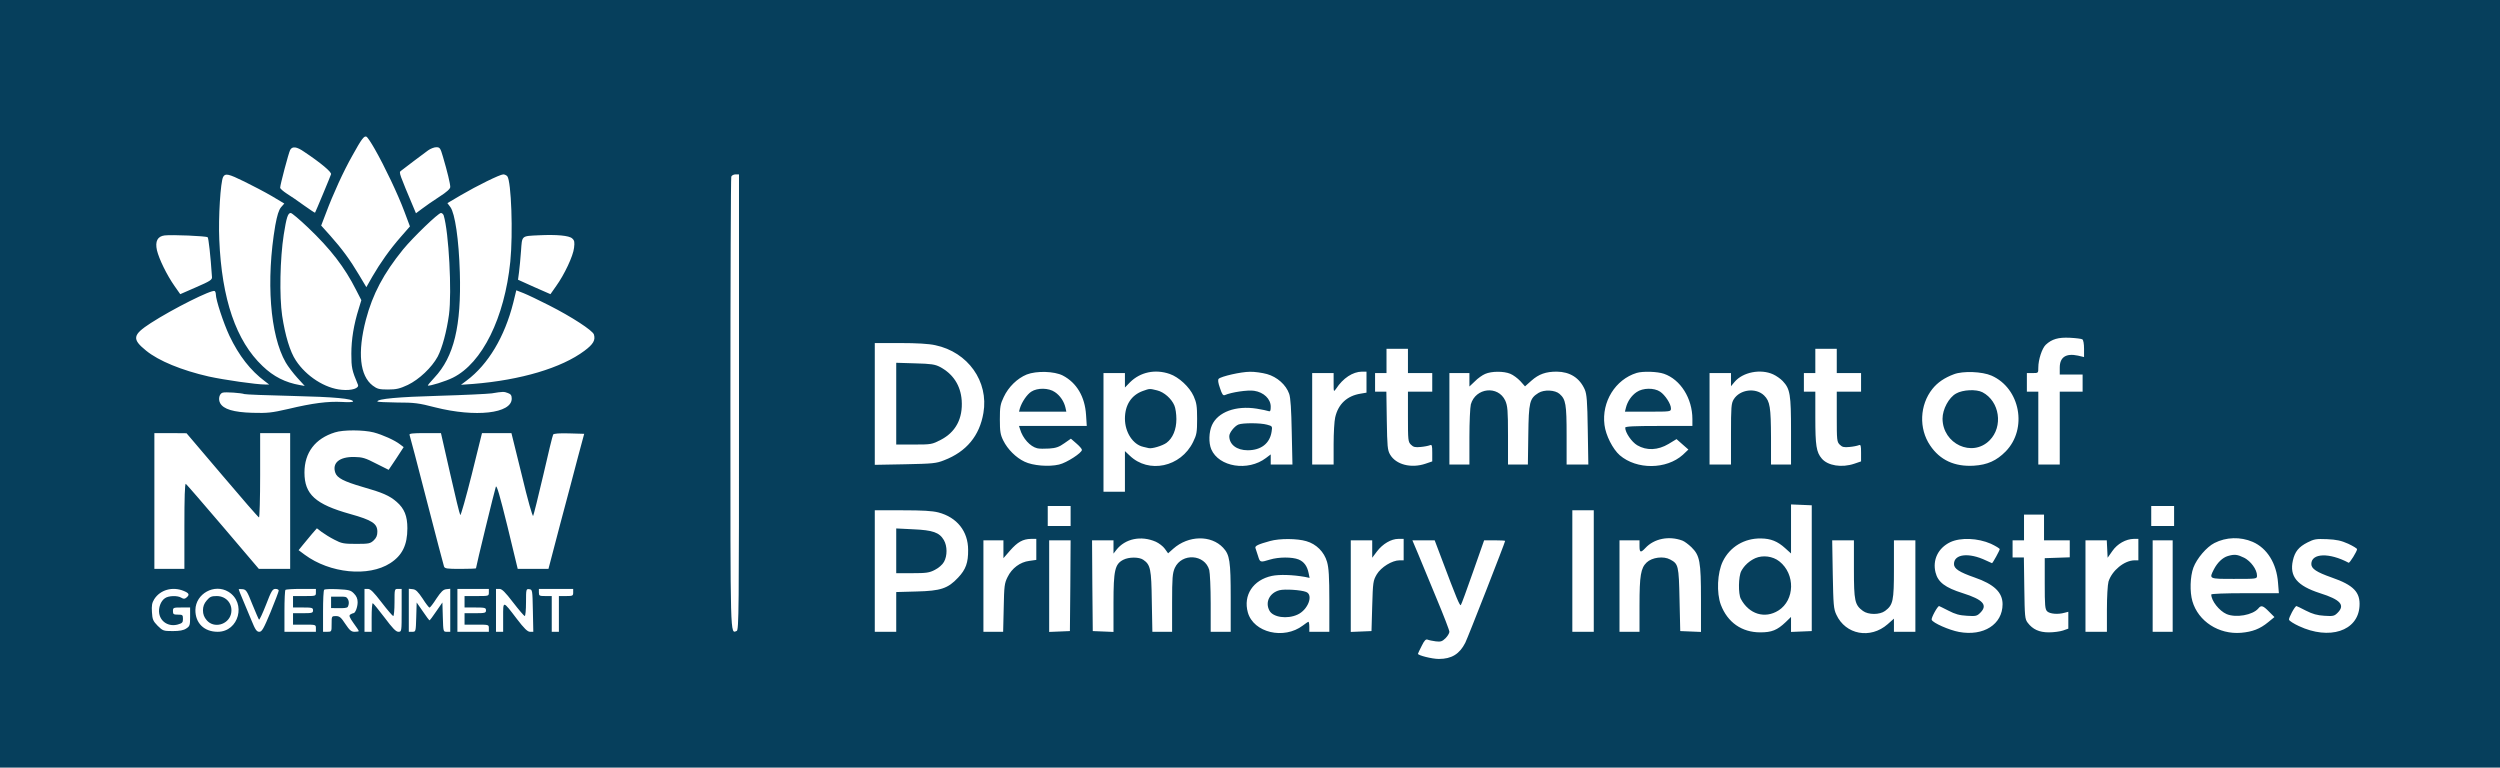
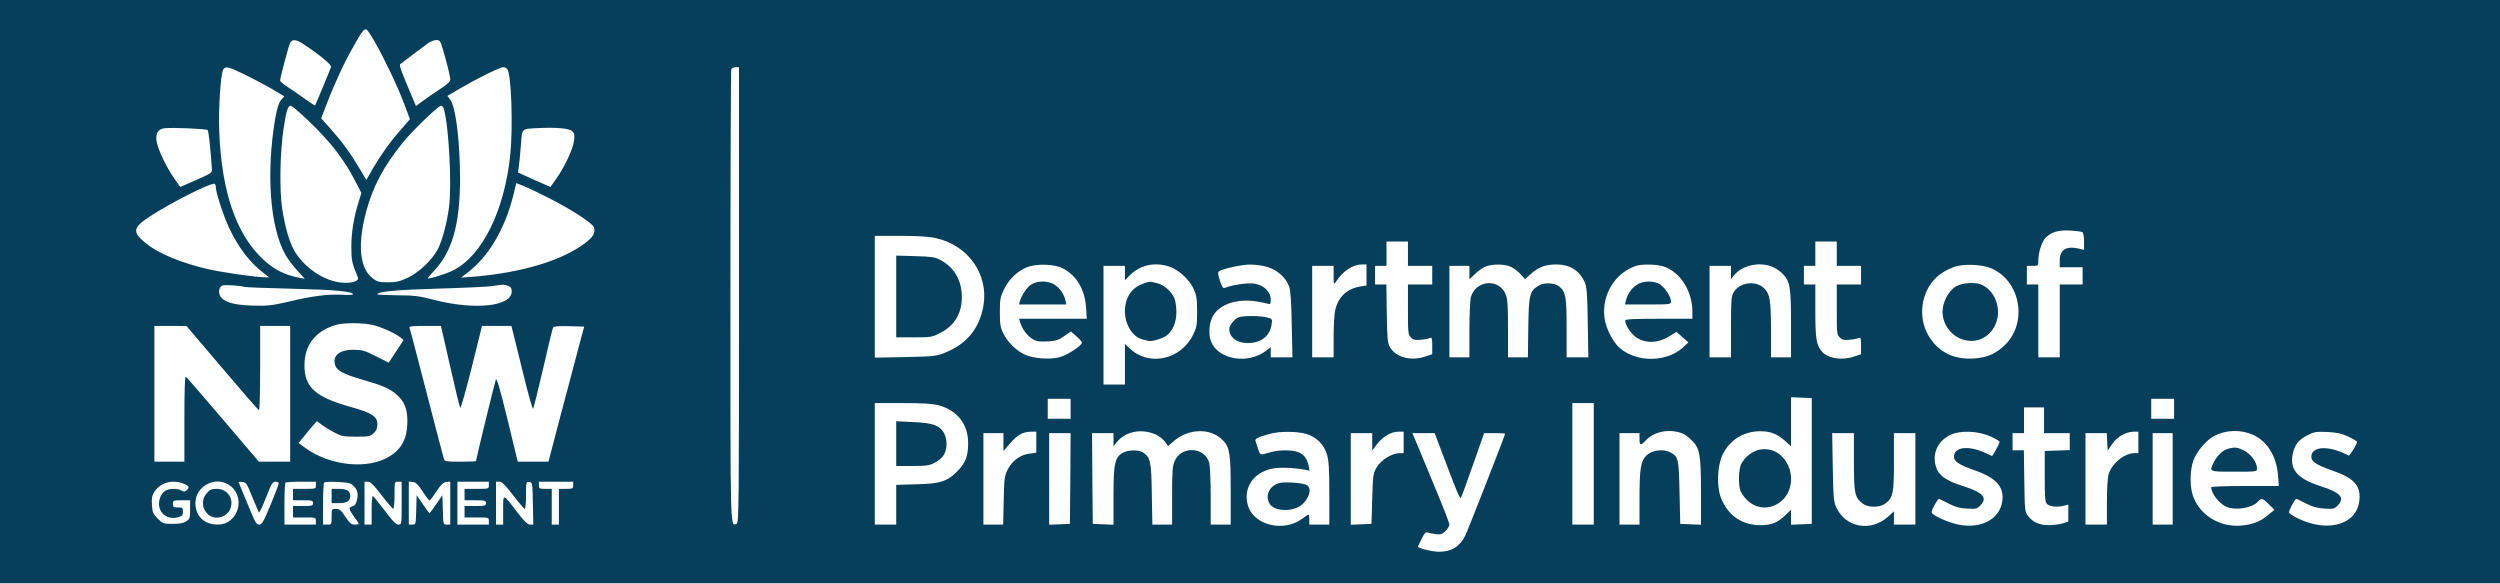
- <svg xmlns="http://www.w3.org/2000/svg" width="100%" height="100%" viewBox="0 0 1749 537" version="1.1" xml:space="preserve" style="fill-rule:evenodd;clip-rule:evenodd;stroke-linejoin:round;stroke-miterlimit:2;">
-   <g transform="matrix(0.1,0,0,-0.1,0,537)">
-     <g transform="matrix(10,0,0,-10,0,5370)">
-       <rect x="0" y="0" width="1749" height="537" style="fill:white;" />
-     </g>
-     <path d="M0,5370L0,0L17490,0L17490,5370L0,5370ZM2622,4327C2690,4208 2784,4011 2829,3890L2868,3786L2805,3714C2727,3625 2660,3530 2605,3435L2563,3361L2511,3448C2450,3551 2392,3630 2309,3723L2247,3792L2280,3878C2330,4012 2403,4172 2466,4283C2529,4397 2547,4421 2563,4414C2570,4412 2596,4373 2622,4327ZM2128,4308C2245,4230 2321,4166 2316,4151C2312,4137 2209,3890 2204,3882C2203,3880 2169,3903 2128,3932C2087,3962 2033,3999 2007,4015C1981,4032 1960,4050 1960,4057C1960,4077 2019,4300 2030,4321C2045,4348 2075,4345 2128,4308ZM3099,4273C3130,4168 3150,4084 3150,4062C3150,4049 3126,4027 3073,3993C3030,3965 2976,3928 2953,3910L2910,3878L2900,3902C2792,4158 2790,4163 2804,4174C2828,4193 2963,4295 2995,4318C3012,4330 3037,4340 3052,4340C3077,4340 3081,4335 3099,4273ZM1711,4099C1768,4071 1854,4026 1902,3998L1989,3946L1966,3920C1950,3900 1939,3864 1926,3794C1860,3408 1889,3025 1999,2834C2015,2806 2052,2758 2080,2727L2132,2670L2098,2676C1996,2694 1914,2735 1837,2809C1652,2984 1551,3277 1534,3695C1527,3850 1543,4098 1561,4132C1576,4159 1597,4155 1711,4099ZM3549,4137C3577,4102 3590,3738 3570,3539C3530,3147 3374,2830 3169,2728C3120,2703 3001,2666 2993,2673C2992,2675 3012,2699 3039,2728C3176,2874 3228,3089 3217,3464C3210,3696 3183,3877 3151,3921L3130,3949L3225,4005C3336,4070 3498,4150 3521,4150C3530,4150 3543,4144 3549,4137ZM5170,2556C5170,1093 5169,962 5154,956C5108,938 5110,877 5110,2545C5110,3411 5113,4125 5116,4134C5119,4143 5133,4150 5146,4150L5170,4150L5170,2556ZM2154,3779C2313,3628 2412,3499 2491,3342L2528,3270L2510,3211C2475,3100 2458,2995 2458,2895C2458,2798 2462,2779 2504,2679C2515,2654 2461,2636 2390,2643C2274,2653 2143,2737 2070,2848C2029,2909 1995,3023 1974,3161C1954,3296 1959,3562 1985,3728C2004,3848 2014,3880 2034,3880C2042,3880 2096,3834 2154,3779ZM3104,3863C3140,3745 3162,3328 3141,3168C3125,3052 3094,2936 3062,2875C3021,2799 2932,2715 2853,2677C2797,2651 2773,2645 2714,2645C2653,2645 2639,2649 2608,2672C2517,2741 2500,2904 2560,3134C2607,3312 2683,3456 2820,3625C2890,3710 3066,3880 3085,3880C3092,3880 3101,3872 3104,3863ZM1453,3710C1459,3704 1473,3582 1483,3432C1485,3413 1470,3403 1373,3361L1261,3312L1221,3369C1167,3446 1113,3557 1098,3619C1084,3682 1102,3717 1152,3723C1201,3729 1444,3719 1453,3710ZM4003,3702C4019,3688 4021,3676 4016,3636C4010,3579 3948,3448 3891,3369L3851,3312L3737,3362L3624,3413L3631,3465C3635,3494 3641,3561 3645,3614C3653,3724 3646,3718 3770,3724C3894,3730 3982,3722 4003,3702ZM1510,3311C1510,3272 1563,3111 1605,3021C1672,2881 1752,2778 1854,2702L1883,2680L1854,2680C1792,2680 1570,2712 1460,2736C1272,2779 1110,2845 1022,2917C922,2998 927,3027 1055,3110C1210,3210 1482,3346 1502,3334C1506,3331 1510,3321 1510,3311ZM3839,3235C4001,3153 4146,3058 4155,3030C4167,2991 4151,2962 4089,2916C3929,2796 3644,2711 3310,2684L3225,2678L3265,2708C3415,2820 3531,3014 3591,3253L3612,3339L3663,3319C3691,3308 3770,3270 3839,3235ZM14568,2996C14575,2992 14580,2965 14580,2930L14580,2872L14538,2882C14454,2900 14410,2872 14410,2798L14410,2750L14570,2750L14570,2630L14410,2630L14410,2120L14260,2120L14260,2630L14180,2630L14180,2760L14220,2760C14260,2760 14260,2760 14260,2798C14260,2854 14286,2933 14312,2958C14355,2998 14400,3011 14481,3007C14522,3005 14562,3000 14568,2996ZM6543,2955C6772,2907 6918,2701 6880,2481C6853,2321 6761,2210 6605,2150C6550,2128 6526,2126 6333,2122L6120,2118L6120,2970L6298,2970C6413,2970 6499,2965 6543,2955ZM9850,2930L9850,2760L10020,2760L10020,2630L9850,2630L9850,2455C9850,2290 9851,2279 9871,2259C9888,2242 9901,2239 9939,2243C9964,2245 9993,2251 10003,2255C10018,2261 10020,2255 10020,2202L10020,2142L9973,2126C9873,2092 9766,2119 9725,2190C9707,2221 9705,2246 9702,2428L9699,2630L9620,2630L9620,2760L9700,2760L9700,2930L9850,2930ZM12850,2930L12850,2760L13020,2760L13020,2630L12850,2630L12850,2455C12850,2290 12851,2279 12871,2259C12888,2242 12901,2239 12939,2243C12964,2245 12993,2251 13003,2255C13018,2261 13020,2255 13020,2202L13020,2142L12973,2126C12885,2096 12787,2112 12745,2162C12707,2207 12700,2252 12700,2448L12700,2630L12620,2630L12620,2760L12700,2760L12700,2930L12850,2930ZM7435,2743C7533,2692 7590,2594 7598,2468L7603,2390L7129,2390L7136,2368C7155,2303 7207,2246 7256,2234C7270,2230 7308,2230 7340,2232C7387,2235 7410,2243 7446,2269L7492,2301L7530,2268C7551,2250 7569,2230 7569,2223C7571,2203 7462,2132 7409,2120C7338,2103 7226,2112 7168,2140C7108,2168 7049,2227 7019,2288C6999,2328 6995,2351 6995,2435C6995,2523 6998,2542 7022,2592C7055,2663 7117,2723 7183,2750C7252,2777 7376,2773 7435,2743ZM8183,2754C8247,2732 8322,2663 8351,2598C8371,2553 8375,2529 8375,2440C8375,2345 8372,2329 8347,2278C8261,2102 8036,2054 7903,2183L7870,2214L7870,1930L7720,1930L7720,2760L7870,2760L7870,2659L7906,2696C7978,2767 8081,2789 8183,2754ZM8864,2753C8935,2733 8997,2678 9019,2615C9029,2587 9034,2504 9037,2348L9042,2120L8890,2120L8890,2191L8857,2166C8731,2070 8527,2103 8474,2227C8455,2272 8457,2347 8479,2396C8521,2488 8646,2534 8792,2511C8829,2505 8866,2497 8874,2494C8887,2489 8890,2496 8890,2525C8890,2579 8841,2626 8774,2636C8729,2643 8615,2626 8569,2606C8557,2601 8549,2611 8535,2655C8522,2691 8519,2713 8526,2720C8543,2737 8683,2769 8744,2769C8777,2770 8831,2762 8864,2753ZM9560,2770L9560,2623L9519,2616C9424,2601 9362,2543 9341,2450C9335,2425 9330,2341 9330,2263L9330,2120L9180,2120L9180,2760L9330,2760L9330,2693C9330,2627 9330,2626 9347,2650C9396,2725 9464,2769 9528,2770L9560,2770ZM10566,2755C10586,2747 10617,2724 10636,2704L10669,2667L10714,2707C10766,2753 10815,2770 10891,2770C10984,2769 11051,2726 11087,2645C11101,2612 11105,2565 11108,2363L11112,2120L10960,2120L10960,2325C10960,2543 10954,2576 10911,2614C10880,2642 10803,2646 10763,2621C10701,2582 10695,2558 10692,2328L10689,2120L10550,2120L10550,2323C10550,2500 10547,2530 10531,2567C10481,2675 10323,2658 10290,2541C10285,2521 10280,2418 10280,2313L10280,2120L10140,2120L10140,2760L10280,2760L10280,2666L10318,2702C10338,2723 10371,2746 10390,2754C10435,2774 10521,2774 10566,2755ZM11641,2755C11757,2715 11840,2583 11840,2438L11840,2390L11605,2390C11431,2390 11370,2387 11370,2378C11370,2344 11415,2278 11454,2255C11520,2216 11599,2220 11673,2264L11729,2298L11771,2261L11812,2225L11773,2188C11658,2085 11451,2083 11332,2185C11283,2228 11234,2324 11225,2397C11204,2559 11301,2715 11450,2761C11493,2774 11595,2771 11641,2755ZM12405,2751C12427,2741 12457,2720 12472,2704C12524,2649 12530,2610 12530,2354L12530,2120L12390,2120L12390,2308C12389,2522 12383,2562 12342,2603C12284,2660 12172,2646 12129,2576C12112,2548 12110,2523 12110,2333L12110,2120L11960,2120L11960,2760L12110,2760L12110,2668L12135,2698C12193,2767 12318,2791 12405,2751ZM13933,2742C14134,2653 14186,2370 14032,2212C13968,2147 13904,2118 13809,2112C13674,2104 13572,2151 13503,2254C13423,2372 13430,2537 13519,2649C13555,2694 13603,2727 13670,2752C13733,2776 13867,2771 13933,2742ZM1710,2613C1718,2610 1869,2604 2045,2600C2341,2593 2470,2581 2470,2561C2470,2557 2435,2555 2392,2558C2295,2563 2188,2550 2017,2509C1899,2482 1872,2479 1765,2482C1634,2486 1563,2507 1540,2550C1525,2578 1535,2617 1558,2623C1578,2629 1688,2621 1710,2613ZM3554,2620C3574,2613 3580,2603 3580,2581C3580,2477 3327,2449 3045,2520C2930,2550 2899,2554 2778,2554C2702,2555 2640,2558 2640,2561C2640,2580 2787,2593 3070,2601C3243,2606 3410,2614 3440,2618C3519,2631 3526,2631 3554,2620ZM2614,2345C2678,2328 2762,2290 2799,2261L2824,2242L2772,2162L2719,2083L2631,2127C2556,2166 2535,2172 2479,2173C2374,2175 2322,2131 2346,2062C2359,2026 2405,2002 2535,1964C2676,1924 2726,1902 2775,1859C2829,1812 2850,1760 2850,1674C2850,1557 2814,1484 2730,1430C2578,1332 2308,1359 2132,1489L2089,1521L2119,1558C2135,1578 2164,1613 2182,1634L2217,1674L2251,1648C2270,1634 2310,1609 2340,1594C2389,1568 2405,1565 2492,1565C2580,1565 2590,1567 2614,1589C2633,1607 2640,1624 2640,1650C2640,1707 2604,1731 2450,1774C2207,1842 2130,1911 2130,2064C2130,2204 2205,2302 2343,2345C2401,2364 2543,2363 2614,2345ZM1555,2045C1692,1883 1808,1750 1812,1750C1816,1750 1820,1883 1820,2045L1820,2340L2030,2340L2030,1390L1811,1390L1560,1685C1422,1847 1305,1982 1300,1985C1293,1989 1290,1883 1290,1691L1290,1390L1080,1390L1080,2340L1193,2340L1305,2339L1555,2045ZM3149,2058C3184,1902 3216,1771 3220,1767C3224,1762 3260,1890 3300,2049L3372,2340L3578,2340L3651,2044C3692,1872 3726,1753 3730,1761C3734,1769 3766,1897 3801,2047C3835,2197 3866,2324 3870,2330C3874,2337 3915,2340 3982,2338L4087,2335L4044,2175C4021,2087 3965,1874 3919,1703L3837,1390L3622,1390L3550,1688C3497,1903 3475,1979 3469,1965C3462,1948 3330,1406 3330,1394C3330,1392 3281,1390 3221,1390C3125,1390 3111,1392 3106,1408C3103,1417 3048,1625 2985,1870C2922,2115 2868,2321 2865,2328C2862,2337 2887,2340 2973,2340L3085,2340L3149,2058ZM12675,1835L12675,955L12603,952L12530,949L12530,1054L12493,1018C12433,961 12395,946 12315,946C12185,946 12086,1016 12039,1139C12008,1222 12014,1363 12053,1443C12103,1545 12204,1605 12320,1603C12389,1602 12436,1583 12489,1535L12530,1498L12530,1841L12603,1838L12675,1835ZM7490,1830L7490,1690L7330,1690L7330,1830L7490,1830ZM15210,1830L15210,1690L15050,1690L15050,1830L15210,1830ZM6565,1785C6695,1751 6773,1653 6773,1523C6774,1434 6757,1386 6703,1329C6632,1253 6581,1236 6413,1232L6270,1228L6270,950L6120,950L6120,1800L6313,1800C6454,1800 6522,1796 6565,1785ZM11150,1800L11150,950L11000,950L11000,1800L11150,1800ZM14300,1770L14300,1590L14480,1590L14480,1471L14393,1468L14305,1465L14305,1288C14305,1133 14307,1108 14322,1093C14341,1075 14397,1070 14443,1083L14470,1090L14470,972L14433,959C14412,952 14368,946 14334,946C14266,946 14221,967 14186,1013C14166,1039 14165,1056 14162,1256L14159,1470L14080,1470L14080,1590L14160,1590L14160,1770L14300,1770ZM8086,1580C8108,1570 8137,1548 8149,1531L8172,1499L8208,1531C8314,1625 8473,1628 8557,1538C8603,1489 8610,1445 8610,1189L8610,950L8470,950L8470,1148C8470,1256 8465,1362 8460,1382C8429,1493 8268,1503 8219,1397C8203,1360 8200,1330 8200,1153L8200,950L8062,950L8058,1163C8055,1390 8049,1419 7998,1454C7969,1474 7898,1474 7859,1454C7800,1424 7790,1381 7790,1152L7790,949L7718,952L7645,955L7642,1273L7640,1590L7790,1590L7790,1497L7810,1523C7872,1602 7983,1625 8086,1580ZM11770,1588C11784,1583 11812,1562 11833,1542C11892,1484 11900,1443 11900,1178L11900,949L11828,952L11755,955L11750,1175C11745,1415 11742,1425 11684,1456C11638,1481 11558,1471 11520,1435C11479,1396 11470,1343 11470,1136L11470,950L11330,950L11330,1590L11470,1590L11470,1550C11470,1503 11478,1501 11511,1536C11572,1602 11676,1623 11770,1588ZM15760,1579C15861,1535 15927,1428 15937,1294L15943,1220L15706,1220C15566,1220 15470,1216 15470,1211C15470,1167 15526,1096 15577,1074C15643,1046 15760,1067 15799,1113C15819,1138 15832,1134 15874,1091L15912,1053L15868,1017C15811,970 15758,950 15679,943C15523,930 15379,1023 15338,1164C15319,1229 15322,1337 15345,1399C15369,1463 15437,1543 15492,1571C15574,1613 15674,1616 15760,1579ZM7250,1600L7250,1453L7201,1446C7137,1438 7079,1395 7049,1333C7027,1289 7025,1270 7022,1118L7018,950L6880,950L6880,1590L7020,1590L7020,1465L7067,1519C7119,1578 7156,1599 7213,1600L7250,1600ZM9139,1584C9209,1564 9264,1509 9284,1439C9296,1398 9300,1336 9300,1168L9300,950L9160,950L9160,985C9160,1004 9157,1020 9154,1020C9151,1020 9133,1008 9115,994C8982,893 8770,944 8730,1085C8696,1206 8767,1313 8898,1341C8951,1352 9044,1349 9129,1334L9162,1327L9155,1361C9145,1410 9123,1440 9085,1456C9040,1474 8946,1474 8884,1455C8816,1434 8815,1435 8801,1481C8794,1504 8786,1528 8783,1536C8778,1551 8802,1562 8885,1585C8953,1604 9075,1603 9139,1584ZM9820,1600L9820,1450L9792,1450C9739,1450 9662,1402 9632,1352C9606,1307 9605,1298 9600,1130L9595,955L9523,952L9450,949L9450,1590L9600,1590L9600,1468L9633,1512C9673,1565 9733,1600 9783,1600L9820,1600ZM13928,1566C13962,1550 13990,1533 13990,1528C13990,1519 13941,1430 13936,1430C13935,1430 13916,1439 13894,1449C13775,1506 13670,1495 13670,1424C13670,1391 13708,1367 13814,1330C13950,1283 14010,1226 14010,1143C14010,1002 13877,917 13705,949C13636,962 13522,1012 13514,1034C13509,1046 13555,1130 13566,1130C13568,1130 13597,1115 13631,1098C13679,1073 13708,1065 13761,1062C13823,1058 13831,1060 13854,1083C13908,1137 13874,1175 13732,1220C13608,1259 13558,1297 13541,1365C13519,1453 13559,1536 13644,1577C13716,1611 13837,1606 13928,1566ZM14960,1600L14960,1450L14933,1450C14861,1449 14775,1378 14751,1301C14745,1279 14740,1195 14740,1106L14740,950L14590,950L14590,1590L14739,1590L14745,1468L14778,1515C14813,1566 14873,1599 14928,1600L14960,1600ZM16428,1566C16462,1550 16490,1533 16490,1528C16490,1513 16438,1429 16431,1433C16296,1505 16170,1501 16170,1424C16170,1391 16207,1367 16312,1330C16465,1277 16514,1227 16507,1128C16496,955 16296,890 16083,990C16048,1006 16017,1026 16014,1034C16010,1046 16055,1130 16066,1130C16068,1130 16098,1116 16132,1098C16179,1074 16212,1065 16262,1062C16323,1058 16331,1060 16354,1083C16408,1137 16374,1175 16231,1220C16070,1272 16016,1337 16041,1449C16055,1511 16082,1544 16143,1575C16190,1599 16204,1601 16280,1598C16346,1595 16379,1588 16428,1566ZM7488,1273L7485,955L7413,952L7340,949L7340,1590L7490,1590L7488,1273ZM10085,1463C10191,1181 10213,1129 10220,1137C10224,1141 10262,1245 10305,1368L10383,1590L10456,1590C10497,1590 10530,1588 10530,1586C10530,1576 10268,906 10251,873C10211,794 10155,760 10066,760C10019,760 9920,785 9920,796C9920,799 9932,823 9946,851C9965,890 9975,900 9988,895C9997,891 10023,886 10045,883C10079,879 10089,882 10113,905C10128,920 10140,941 10140,950C10140,960 10100,1064 10051,1181C10002,1299 9944,1439 9922,1493L9881,1590L10037,1590L10085,1463ZM12970,1388C12970,1165 12976,1138 13033,1096C13071,1068 13150,1068 13188,1096C13244,1138 13250,1165 13250,1388L13250,1590L13400,1590L13400,950L13250,950L13250,1042L13206,1003C13085,897 12911,930 12847,1070C12828,1110 12826,1139 12822,1353L12818,1590L12970,1590L12970,1388ZM15200,1590L15200,950L15060,950L15060,1590L15200,1590ZM1285,1236C1324,1220 1328,1209 1304,1189C1292,1179 1284,1179 1269,1188C1243,1205 1179,1203 1154,1185C1124,1165 1107,1117 1114,1077C1125,1017 1183,984 1244,1001C1275,1010 1280,1015 1280,1040C1280,1068 1277,1070 1245,1070C1214,1070 1210,1073 1210,1095C1210,1119 1213,1120 1270,1120L1330,1120L1330,1055C1330,996 1328,989 1303,973C1284,960 1256,955 1208,955C1143,955 1139,957 1103,992C1071,1025 1066,1036 1063,1087C1060,1133 1063,1152 1079,1178C1121,1244 1207,1268 1285,1236ZM1598,1230C1725,1152 1671,950 1523,950C1428,950 1366,1011 1367,1103C1369,1217 1500,1289 1598,1230ZM1765,1143C1788,1087 1809,1038 1812,1035C1815,1031 1837,1078 1861,1139C1898,1236 1907,1250 1927,1250C1940,1250 1950,1245 1950,1238C1950,1232 1924,1164 1893,1088C1844,970 1832,950 1814,950C1796,950 1786,964 1760,1028C1742,1070 1715,1136 1699,1174C1683,1211 1670,1244 1670,1247C1670,1249 1682,1250 1698,1248C1722,1245 1729,1235 1765,1143ZM2210,1225C2210,1200 2209,1200 2130,1200L2050,1200L2050,1120L2120,1120C2183,1120 2190,1118 2190,1100C2190,1082 2183,1080 2120,1080L2050,1080L2050,1000L2130,1000C2209,1000 2210,1000 2210,975L2210,950L1990,950L1990,1093C1990,1172 1993,1240 1997,1243C2000,1247 2050,1250 2107,1250L2210,1250L2210,1225ZM2476,1218C2494,1200 2502,1182 2502,1157C2502,1123 2486,1080 2472,1080C2468,1080 2459,1076 2451,1071C2440,1064 2444,1052 2473,1011C2494,983 2510,958 2510,955C2510,952 2497,950 2481,950C2458,950 2446,960 2416,1005C2386,1051 2375,1060 2350,1060C2320,1060 2320,1059 2320,1005C2320,951 2320,950 2290,950L2260,950L2260,1093C2260,1172 2263,1240 2268,1244C2272,1249 2315,1250 2363,1248C2441,1244 2454,1241 2476,1218ZM2670,1155C2710,1103 2747,1060 2751,1060C2756,1060 2760,1103 2760,1155C2760,1250 2760,1250 2785,1250L2810,1250L2810,1100C2810,951 2810,950 2787,950C2770,950 2746,975 2690,1050C2649,1104 2612,1149 2608,1150C2603,1150 2600,1105 2600,1050L2600,950L2550,950L2550,1250L2574,1250C2592,1250 2614,1228 2670,1155ZM2957,1182C2979,1147 3001,1119 3005,1119C3009,1119 3031,1147 3053,1182C3086,1231 3101,1246 3123,1248L3150,1251L3150,950L3125,950C3101,950 3101,951 3098,1053L3095,1155L3052,1093C3029,1058 3007,1030 3005,1030C3003,1030 2981,1058 2958,1093L2915,1155L2912,1053C2909,951 2909,950 2885,950L2860,950L2860,1251L2888,1248C2909,1246 2924,1231 2957,1182ZM3420,1225C3420,1200 3419,1200 3335,1200L3250,1200L3250,1120L3325,1120C3393,1120 3400,1118 3400,1100C3400,1082 3393,1080 3325,1080L3250,1080L3250,1000L3335,1000C3419,1000 3420,1000 3420,975L3420,950L3200,950L3200,1250L3420,1250L3420,1225ZM3590,1155C3630,1103 3667,1060 3671,1060C3676,1060 3680,1103 3680,1156C3680,1249 3681,1251 3703,1248C3725,1245 3725,1242 3728,1098L3731,950L3708,950C3691,950 3667,973 3616,1040C3516,1171 3520,1170 3520,1051L3520,950L3470,950L3470,1250L3494,1250C3512,1250 3534,1228 3590,1155ZM4010,1225C4010,1202 4007,1200 3960,1200L3910,1200L3910,950L3860,950L3860,1200L3815,1200C3774,1200 3770,1202 3770,1225L3770,1250L4010,1250L4010,1225Z" style="fill:rgb(6,63,92);fill-rule:nonzero;" />
-     <path d="M6270,2832L6270,2260L6394,2260C6515,2260 6520,2261 6582,2293C6686,2347 6737,2442 6728,2570C6720,2674 6668,2754 6576,2803C6541,2821 6515,2825 6403,2828L6270,2832Z" style="fill:rgb(6,63,92);fill-rule:nonzero;" />
-     <path d="M7215,2630C7185,2611 7149,2558 7135,2513L7129,2490L7460,2490L7454,2518C7444,2562 7416,2603 7380,2627C7337,2657 7258,2658 7215,2630Z" style="fill:rgb(6,63,92);fill-rule:nonzero;" />
-     <path d="M7996,2635C7915,2606 7870,2537 7870,2441C7870,2346 7926,2260 7998,2244C8013,2241 8030,2237 8036,2235C8058,2229 8132,2251 8161,2272C8205,2305 8230,2365 8230,2438C8230,2473 8224,2515 8216,2533C8196,2581 8144,2627 8095,2639C8042,2652 8044,2652 7996,2635Z" style="fill:rgb(6,63,92);fill-rule:nonzero;" />
-     <path d="M8664,2400C8637,2389 8600,2343 8600,2319C8600,2260 8652,2220 8729,2220C8822,2220 8883,2267 8896,2349C8902,2388 8902,2389 8864,2399C8818,2412 8694,2412 8664,2400Z" style="fill:rgb(6,63,92);fill-rule:nonzero;" />
-     <path d="M11450,2627C11414,2603 11386,2562 11375,2518L11368,2490L11529,2490C11689,2490 11690,2490 11690,2513C11690,2544 11649,2607 11614,2630C11572,2658 11493,2657 11450,2627Z" style="fill:rgb(6,63,92);fill-rule:nonzero;" />
-     <path d="M13685,2617C13634,2589 13590,2507 13590,2441C13591,2264 13798,2168 13919,2289C14016,2386 13990,2563 13869,2626C13826,2648 13732,2644 13685,2617Z" style="fill:rgb(6,63,92);fill-rule:nonzero;" />
-     <path d="M12280,1465C12237,1445 12203,1414 12182,1375C12162,1338 12160,1215 12179,1180C12236,1073 12347,1039 12442,1099C12557,1172 12561,1354 12448,1443C12402,1479 12333,1488 12280,1465Z" style="fill:rgb(6,63,92);fill-rule:nonzero;" />
-     <path d="M6270,1673L6270,1360L6383,1360C6480,1360 6502,1363 6540,1383C6566,1396 6593,1419 6604,1439C6628,1481 6628,1550 6603,1592C6572,1645 6526,1661 6390,1667L6270,1673Z" style="fill:rgb(6,63,92);fill-rule:nonzero;" />
-     <path d="M15586,1480C15549,1469 15513,1434 15489,1388C15454,1319 15451,1320 15630,1320C15789,1320 15790,1320 15790,1343C15790,1385 15747,1444 15700,1468C15653,1491 15633,1494 15586,1480Z" style="fill:rgb(6,63,92);fill-rule:nonzero;" />
-     <path d="M8952,1241C8882,1223 8849,1157 8881,1098C8906,1051 9005,1037 9077,1070C9151,1103 9191,1209 9137,1229C9101,1243 8989,1250 8952,1241Z" style="fill:rgb(6,63,92);fill-rule:nonzero;" />
-     <path d="M1446,1169C1428,1148 1420,1127 1420,1100C1420,1073 1428,1052 1446,1031C1496,972 1596,998 1616,1074C1632,1141 1586,1200 1516,1200C1479,1200 1468,1195 1446,1169Z" style="fill:rgb(6,63,92);fill-rule:nonzero;" />
-     <g transform="matrix(10,0,0,-9.96961,1.87583e-12,5355.89)">
-       <path d="M242.707,418.119C242.075,417.445 241.617,417.233 237.785,417.289C234.782,417.334 231.623,417.267 231.623,417.267L231.623,425.284C231.623,425.284 234.657,425.357 237.632,425.354C240.077,425.351 242.835,425.322 243.315,424.404C244.488,422.16 244.16,419.67 242.707,418.119Z" style="fill:rgb(6,63,92);" />
-     </g>
+ <svg xmlns="http://www.w3.org/2000/svg" width="100%" height="100%" viewBox="0 0 1749 408" version="1.1" xml:space="preserve" style="fill-rule:evenodd;clip-rule:evenodd;stroke-linejoin:round;stroke-miterlimit:2;">
+   <g transform="matrix(0.966395,0,0,0.940954,33.0969,10.2715)">
+     <rect x="0" y="0" width="1749" height="408" style="fill:white;" />
+   </g>
+   <g transform="matrix(0.1,0,0,-0.1,0,408)">
+     <path d="M0,4080L0,0L17490,0L17490,4080L0,4080ZM2622,3787C2690,3668 2784,3471 2829,3350L2868,3246L2805,3174C2727,3085 2660,2990 2605,2895L2563,2821L2511,2908C2450,3011 2392,3090 2309,3183L2247,3252L2280,3338C2330,3472 2403,3632 2466,3743C2529,3857 2547,3881 2563,3874C2570,3872 2596,3833 2622,3787ZM2128,3768C2245,3690 2321,3626 2316,3611C2312,3597 2209,3350 2204,3342C2203,3340 2169,3363 2128,3392C2087,3422 2033,3459 2007,3475C1981,3492 1960,3510 1960,3517C1960,3537 2019,3760 2030,3781C2045,3808 2075,3805 2128,3768ZM3099,3733C3130,3628 3150,3544 3150,3522C3150,3509 3126,3487 3073,3453C3030,3425 2976,3388 2953,3370L2910,3338L2900,3362C2792,3618 2790,3623 2804,3634C2828,3653 2963,3755 2995,3778C3012,3790 3037,3800 3052,3800C3077,3800 3081,3795 3099,3733ZM1711,3559C1768,3531 1854,3486 1902,3458L1989,3406L1966,3380C1950,3360 1939,3324 1926,3254C1860,2868 1889,2485 1999,2294C2015,2266 2052,2218 2080,2187L2132,2130L2098,2136C1996,2154 1914,2195 1837,2269C1652,2444 1551,2737 1534,3155C1527,3310 1543,3558 1561,3592C1576,3619 1597,3615 1711,3559ZM3549,3597C3577,3562 3590,3198 3570,2999C3530,2607 3374,2290 3169,2188C3120,2163 3001,2126 2993,2133C2992,2135 3012,2159 3039,2188C3176,2334 3228,2549 3217,2924C3210,3156 3183,3337 3151,3381L3130,3409L3225,3465C3336,3530 3498,3610 3521,3610C3530,3610 3543,3604 3549,3597ZM5170,2016C5170,553 5169,422 5154,416C5108,398 5110,337 5110,2005C5110,2871 5113,3585 5116,3594C5119,3603 5133,3610 5146,3610L5170,3610L5170,2016ZM2154,3239C2313,3088 2412,2959 2491,2802L2528,2730L2510,2671C2475,2560 2458,2455 2458,2355C2458,2258 2462,2239 2504,2139C2515,2114 2461,2096 2390,2103C2274,2113 2143,2197 2070,2308C2029,2369 1995,2483 1974,2621C1954,2756 1959,3022 1985,3188C2004,3308 2014,3340 2034,3340C2042,3340 2096,3294 2154,3239ZM3104,3323C3140,3205 3162,2788 3141,2628C3125,2512 3094,2396 3062,2335C3021,2259 2932,2175 2853,2137C2797,2111 2773,2105 2714,2105C2653,2105 2639,2109 2608,2132C2517,2201 2500,2364 2560,2594C2607,2772 2683,2916 2820,3085C2890,3170 3066,3340 3085,3340C3092,3340 3101,3332 3104,3323ZM1453,3170C1459,3164 1473,3042 1483,2892C1485,2873 1470,2863 1373,2821L1261,2772L1221,2829C1167,2906 1113,3017 1098,3079C1084,3142 1102,3177 1152,3183C1201,3189 1444,3179 1453,3170ZM4003,3162C4019,3148 4021,3136 4016,3096C4010,3039 3948,2908 3891,2829L3851,2772L3737,2822L3624,2873L3631,2925C3635,2954 3641,3021 3645,3074C3653,3184 3646,3178 3770,3184C3894,3190 3982,3182 4003,3162ZM1510,2771C1510,2732 1563,2571 1605,2481C1672,2341 1752,2238 1854,2162L1883,2140L1854,2140C1792,2140 1570,2172 1460,2196C1272,2239 1110,2305 1022,2377C922,2458 927,2487 1055,2570C1210,2670 1482,2806 1502,2794C1506,2791 1510,2781 1510,2771ZM3839,2695C4001,2613 4146,2518 4155,2490C4167,2451 4151,2422 4089,2376C3929,2256 3644,2171 3310,2144L3225,2138L3265,2168C3415,2280 3531,2474 3591,2713L3612,2799L3663,2779C3691,2768 3770,2730 3839,2695ZM14568,2456C14575,2452 14580,2425 14580,2390L14580,2332L14538,2342C14454,2360 14410,2332 14410,2258L14410,2210L14570,2210L14570,2090L14410,2090L14410,1580L14260,1580L14260,2090L14180,2090L14180,2220L14220,2220C14260,2220 14260,2220 14260,2258C14260,2314 14286,2393 14312,2418C14355,2458 14400,2471 14481,2467C14522,2465 14562,2460 14568,2456ZM6543,2415C6772,2367 6918,2161 6880,1941C6853,1781 6761,1670 6605,1610C6550,1588 6526,1586 6333,1582L6120,1578L6120,2430L6298,2430C6413,2430 6499,2425 6543,2415ZM9850,2390L9850,2220L10020,2220L10020,2090L9850,2090L9850,1915C9850,1750 9851,1739 9871,1719C9888,1702 9901,1699 9939,1703C9964,1705 9993,1711 10003,1715C10018,1721 10020,1715 10020,1662L10020,1602L9973,1586C9873,1552 9766,1579 9725,1650C9707,1681 9705,1706 9702,1888L9699,2090L9620,2090L9620,2220L9700,2220L9700,2390L9850,2390ZM12850,2390L12850,2220L13020,2220L13020,2090L12850,2090L12850,1915C12850,1750 12851,1739 12871,1719C12888,1702 12901,1699 12939,1703C12964,1705 12993,1711 13003,1715C13018,1721 13020,1715 13020,1662L13020,1602L12973,1586C12885,1556 12787,1572 12745,1622C12707,1667 12700,1712 12700,1908L12700,2090L12620,2090L12620,2220L12700,2220L12700,2390L12850,2390ZM7435,2203C7533,2152 7590,2054 7598,1928L7603,1850L7129,1850L7136,1828C7155,1763 7207,1706 7256,1694C7270,1690 7308,1690 7340,1692C7387,1695 7410,1703 7446,1729L7492,1761L7530,1728C7551,1710 7569,1690 7569,1683C7571,1663 7462,1592 7409,1580C7338,1563 7226,1572 7168,1600C7108,1628 7049,1687 7019,1748C6999,1788 6995,1811 6995,1895C6995,1983 6998,2002 7022,2052C7055,2123 7117,2183 7183,2210C7252,2237 7376,2233 7435,2203ZM8183,2214C8247,2192 8322,2123 8351,2058C8371,2013 8375,1989 8375,1900C8375,1805 8372,1789 8347,1738C8261,1562 8036,1514 7903,1643L7870,1674L7870,1390L7720,1390L7720,2220L7870,2220L7870,2119L7906,2156C7978,2227 8081,2249 8183,2214ZM8864,2213C8935,2193 8997,2138 9019,2075C9029,2047 9034,1964 9037,1808L9042,1580L8890,1580L8890,1651L8857,1626C8731,1530 8527,1563 8474,1687C8455,1732 8457,1807 8479,1856C8521,1948 8646,1994 8792,1971C8829,1965 8866,1957 8874,1954C8887,1949 8890,1956 8890,1985C8890,2039 8841,2086 8774,2096C8729,2103 8615,2086 8569,2066C8557,2061 8549,2071 8535,2115C8522,2151 8519,2173 8526,2180C8543,2197 8683,2229 8744,2229C8777,2230 8831,2222 8864,2213ZM9560,2230L9560,2083L9519,2076C9424,2061 9362,2003 9341,1910C9335,1885 9330,1801 9330,1723L9330,1580L9180,1580L9180,2220L9330,2220L9330,2153C9330,2087 9330,2086 9347,2110C9396,2185 9464,2229 9528,2230L9560,2230ZM10566,2215C10586,2207 10617,2184 10636,2164L10669,2127L10714,2167C10766,2213 10815,2230 10891,2230C10984,2229 11051,2186 11087,2105C11101,2072 11105,2025 11108,1823L11112,1580L10960,1580L10960,1785C10960,2003 10954,2036 10911,2074C10880,2102 10803,2106 10763,2081C10701,2042 10695,2018 10692,1788L10689,1580L10550,1580L10550,1783C10550,1960 10547,1990 10531,2027C10481,2135 10323,2118 10290,2001C10285,1981 10280,1878 10280,1773L10280,1580L10140,1580L10140,2220L10280,2220L10280,2126L10318,2162C10338,2183 10371,2206 10390,2214C10435,2234 10521,2234 10566,2215ZM11641,2215C11757,2175 11840,2043 11840,1898L11840,1850L11605,1850C11431,1850 11370,1847 11370,1838C11370,1804 11415,1738 11454,1715C11520,1676 11599,1680 11673,1724L11729,1758L11771,1721L11812,1685L11773,1648C11658,1545 11451,1543 11332,1645C11283,1688 11234,1784 11225,1857C11204,2019 11301,2175 11450,2221C11493,2234 11595,2231 11641,2215ZM12405,2211C12427,2201 12457,2180 12472,2164C12524,2109 12530,2070 12530,1814L12530,1580L12390,1580L12390,1768C12389,1982 12383,2022 12342,2063C12284,2120 12172,2106 12129,2036C12112,2008 12110,1983 12110,1793L12110,1580L11960,1580L11960,2220L12110,2220L12110,2128L12135,2158C12193,2227 12318,2251 12405,2211ZM13933,2202C14134,2113 14186,1830 14032,1672C13968,1607 13904,1578 13809,1572C13674,1564 13572,1611 13503,1714C13423,1832 13430,1997 13519,2109C13555,2154 13603,2187 13670,2212C13733,2236 13867,2231 13933,2202ZM1710,2073C1718,2070 1869,2064 2045,2060C2341,2053 2470,2041 2470,2021C2470,2017 2435,2015 2392,2018C2295,2023 2188,2010 2017,1969C1899,1942 1872,1939 1765,1942C1634,1946 1563,1967 1540,2010C1525,2038 1535,2077 1558,2083C1578,2089 1688,2081 1710,2073ZM3554,2080C3574,2073 3580,2063 3580,2041C3580,1937 3327,1909 3045,1980C2930,2010 2899,2014 2778,2014C2702,2015 2640,2018 2640,2021C2640,2040 2787,2053 3070,2061C3243,2066 3410,2074 3440,2078C3519,2091 3526,2091 3554,2080ZM2614,1805C2678,1788 2762,1750 2799,1721L2824,1702L2772,1622L2719,1543L2631,1587C2556,1626 2535,1632 2479,1633C2374,1635 2322,1591 2346,1522C2359,1486 2405,1462 2535,1424C2676,1384 2726,1362 2775,1319C2829,1272 2850,1220 2850,1134C2850,1017 2814,944 2730,890C2578,792 2308,819 2132,949L2089,981L2119,1018C2135,1038 2164,1073 2182,1094L2217,1134L2251,1108C2270,1094 2310,1069 2340,1054C2389,1028 2405,1025 2492,1025C2580,1025 2590,1027 2614,1049C2633,1067 2640,1084 2640,1110C2640,1167 2604,1191 2450,1234C2207,1302 2130,1371 2130,1524C2130,1664 2205,1762 2343,1805C2401,1824 2543,1823 2614,1805ZM1555,1505C1692,1343 1808,1210 1812,1210C1816,1210 1820,1343 1820,1505L1820,1800L2030,1800L2030,850L1811,850L1560,1145C1422,1307 1305,1442 1300,1445C1293,1449 1290,1343 1290,1151L1290,850L1080,850L1080,1800L1193,1800L1305,1799L1555,1505ZM3149,1518C3184,1362 3216,1231 3220,1227C3224,1222 3260,1350 3300,1509L3372,1800L3578,1800L3651,1504C3692,1332 3726,1213 3730,1221C3734,1229 3766,1357 3801,1507C3835,1657 3866,1784 3870,1790C3874,1797 3915,1800 3982,1798L4087,1795L4044,1635C4021,1547 3965,1334 3919,1163L3837,850L3622,850L3550,1148C3497,1363 3475,1439 3469,1425C3462,1408 3330,866 3330,854C3330,852 3281,850 3221,850C3125,850 3111,852 3106,868C3103,877 3048,1085 2985,1330C2922,1575 2868,1781 2865,1788C2862,1797 2887,1800 2973,1800L3085,1800L3149,1518ZM12675,1295L12675,415L12603,412L12530,409L12530,514L12493,478C12433,421 12395,406 12315,406C12185,406 12086,476 12039,599C12008,682 12014,823 12053,903C12103,1005 12204,1065 12320,1063C12389,1062 12436,1043 12489,995L12530,958L12530,1301L12603,1298L12675,1295ZM7490,1290L7490,1150L7330,1150L7330,1290L7490,1290ZM15210,1290L15210,1150L15050,1150L15050,1290L15210,1290ZM6565,1245C6695,1211 6773,1113 6773,983C6774,894 6757,846 6703,789C6632,713 6581,696 6413,692L6270,688L6270,410L6120,410L6120,1260L6313,1260C6454,1260 6522,1256 6565,1245ZM11150,1260L11150,410L11000,410L11000,1260L11150,1260ZM14300,1230L14300,1050L14480,1050L14480,931L14393,928L14305,925L14305,748C14305,593 14307,568 14322,553C14341,535 14397,530 14443,543L14470,550L14470,432L14433,419C14412,412 14368,406 14334,406C14266,406 14221,427 14186,473C14166,499 14165,516 14162,716L14159,930L14080,930L14080,1050L14160,1050L14160,1230L14300,1230ZM8086,1040C8108,1030 8137,1008 8149,991L8172,959L8208,991C8314,1085 8473,1088 8557,998C8603,949 8610,905 8610,649L8610,410L8470,410L8470,608C8470,716 8465,822 8460,842C8429,953 8268,963 8219,857C8203,820 8200,790 8200,613L8200,410L8062,410L8058,623C8055,850 8049,879 7998,914C7969,934 7898,934 7859,914C7800,884 7790,841 7790,612L7790,409L7718,412L7645,415L7642,733L7640,1050L7790,1050L7790,957L7810,983C7872,1062 7983,1085 8086,1040ZM11770,1048C11784,1043 11812,1022 11833,1002C11892,944 11900,903 11900,638L11900,409L11828,412L11755,415L11750,635C11745,875 11742,885 11684,916C11638,941 11558,931 11520,895C11479,856 11470,803 11470,596L11470,410L11330,410L11330,1050L11470,1050L11470,1010C11470,963 11478,961 11511,996C11572,1062 11676,1083 11770,1048ZM15760,1039C15861,995 15927,888 15937,754L15943,680L15706,680C15566,680 15470,676 15470,671C15470,627 15526,556 15577,534C15643,506 15760,527 15799,573C15819,598 15832,594 15874,551L15912,513L15868,477C15811,430 15758,410 15679,403C15523,390 15379,483 15338,624C15319,689 15322,797 15345,859C15369,923 15437,1003 15492,1031C15574,1073 15674,1076 15760,1039ZM7250,1060L7250,913L7201,906C7137,898 7079,855 7049,793C7027,749 7025,730 7022,578L7018,410L6880,410L6880,1050L7020,1050L7020,925L7067,979C7119,1038 7156,1059 7213,1060L7250,1060ZM9139,1044C9209,1024 9264,969 9284,899C9296,858 9300,796 9300,628L9300,410L9160,410L9160,445C9160,464 9157,480 9154,480C9151,480 9133,468 9115,454C8982,353 8770,404 8730,545C8696,666 8767,773 8898,801C8951,812 9044,809 9129,794L9162,787L9155,821C9145,870 9123,900 9085,916C9040,934 8946,934 8884,915C8816,894 8815,895 8801,941C8794,964 8786,988 8783,996C8778,1011 8802,1022 8885,1045C8953,1064 9075,1063 9139,1044ZM9820,1060L9820,910L9792,910C9739,910 9662,862 9632,812C9606,767 9605,758 9600,590L9595,415L9523,412L9450,409L9450,1050L9600,1050L9600,928L9633,972C9673,1025 9733,1060 9783,1060L9820,1060ZM13928,1026C13962,1010 13990,993 13990,988C13990,979 13941,890 13936,890C13935,890 13916,899 13894,909C13775,966 13670,955 13670,884C13670,851 13708,827 13814,790C13950,743 14010,686 14010,603C14010,462 13877,377 13705,409C13636,422 13522,472 13514,494C13509,506 13555,590 13566,590C13568,590 13597,575 13631,558C13679,533 13708,525 13761,522C13823,518 13831,520 13854,543C13908,597 13874,635 13732,680C13608,719 13558,757 13541,825C13519,913 13559,996 13644,1037C13716,1071 13837,1066 13928,1026ZM14960,1060L14960,910L14933,910C14861,909 14775,838 14751,761C14745,739 14740,655 14740,566L14740,410L14590,410L14590,1050L14739,1050L14745,928L14778,975C14813,1026 14873,1059 14928,1060L14960,1060ZM16428,1026C16462,1010 16490,993 16490,988C16490,973 16438,889 16431,893C16296,965 16170,961 16170,884C16170,851 16207,827 16312,790C16465,737 16514,687 16507,588C16496,415 16296,350 16083,450C16048,466 16017,486 16014,494C16010,506 16055,590 16066,590C16068,590 16098,576 16132,558C16179,534 16212,525 16262,522C16323,518 16331,520 16354,543C16408,597 16374,635 16231,680C16070,732 16016,797 16041,909C16055,971 16082,1004 16143,1035C16190,1059 16204,1061 16280,1058C16346,1055 16379,1048 16428,1026ZM7488,733L7485,415L7413,412L7340,409L7340,1050L7490,1050L7488,733ZM10085,923C10191,641 10213,589 10220,597C10224,601 10262,705 10305,828L10383,1050L10456,1050C10497,1050 10530,1048 10530,1046C10530,1036 10268,366 10251,333C10211,254 10155,220 10066,220C10019,220 9920,245 9920,256C9920,259 9932,283 9946,311C9965,350 9975,360 9988,355C9997,351 10023,346 10045,343C10079,339 10089,342 10113,365C10128,380 10140,401 10140,410C10140,420 10100,524 10051,641C10002,759 9944,899 9922,953L9881,1050L10037,1050L10085,923ZM12970,848C12970,625 12976,598 13033,556C13071,528 13150,528 13188,556C13244,598 13250,625 13250,848L13250,1050L13400,1050L13400,410L13250,410L13250,502L13206,463C13085,357 12911,390 12847,530C12828,570 12826,599 12822,813L12818,1050L12970,1050L12970,848ZM15200,1050L15200,410L15060,410L15060,1050L15200,1050ZM1285,696C1324,680 1328,669 1304,649C1292,639 1284,639 1269,648C1243,665 1179,663 1154,645C1124,625 1107,577 1114,537C1125,477 1183,444 1244,461C1275,470 1280,475 1280,500C1280,528 1277,530 1245,530C1214,530 1210,533 1210,555C1210,579 1213,580 1270,580L1330,580L1330,515C1330,456 1328,449 1303,433C1284,420 1256,415 1208,415C1143,415 1139,417 1103,452C1071,485 1066,496 1063,547C1060,593 1063,612 1079,638C1121,704 1207,728 1285,696ZM1598,690C1725,612 1671,410 1523,410C1428,410 1366,471 1367,563C1369,677 1500,749 1598,690ZM1765,603C1788,547 1809,498 1812,495C1815,491 1837,538 1861,599C1898,696 1907,710 1927,710C1940,710 1950,705 1950,698C1950,692 1924,624 1893,548C1844,430 1832,410 1814,410C1796,410 1786,424 1760,488C1742,530 1715,596 1699,634C1683,671 1670,704 1670,707C1670,709 1682,710 1698,708C1722,705 1729,695 1765,603ZM2210,685C2210,660 2209,660 2130,660L2050,660L2050,580L2120,580C2183,580 2190,578 2190,560C2190,542 2183,540 2120,540L2050,540L2050,460L2130,460C2209,460 2210,460 2210,435L2210,410L1990,410L1990,553C1990,632 1993,700 1997,703C2000,707 2050,710 2107,710L2210,710L2210,685ZM2476,678C2494,660 2502,642 2502,617C2502,583 2486,540 2472,540C2468,540 2459,536 2451,531C2440,524 2444,512 2473,471C2494,443 2510,418 2510,415C2510,412 2497,410 2481,410C2458,410 2446,420 2416,465C2386,511 2375,520 2350,520C2320,520 2320,519 2320,465C2320,411 2320,410 2290,410L2260,410L2260,553C2260,632 2263,700 2268,704C2272,709 2315,710 2363,708C2441,704 2454,701 2476,678ZM2670,615C2710,563 2747,520 2751,520C2756,520 2760,563 2760,615C2760,710 2760,710 2785,710L2810,710L2810,560C2810,411 2810,410 2787,410C2770,410 2746,435 2690,510C2649,564 2612,609 2608,610C2603,610 2600,565 2600,510L2600,410L2550,410L2550,710L2574,710C2592,710 2614,688 2670,615ZM2957,642C2979,607 3001,579 3005,579C3009,579 3031,607 3053,642C3086,691 3101,706 3123,708L3150,711L3150,410L3125,410C3101,410 3101,411 3098,513L3095,615L3052,553C3029,518 3007,490 3005,490C3003,490 2981,518 2958,553L2915,615L2912,513C2909,411 2909,410 2885,410L2860,410L2860,711L2888,708C2909,706 2924,691 2957,642ZM3420,685C3420,660 3419,660 3335,660L3250,660L3250,580L3325,580C3393,580 3400,578 3400,560C3400,542 3393,540 3325,540L3250,540L3250,460L3335,460C3419,460 3420,460 3420,435L3420,410L3200,410L3200,710L3420,710L3420,685ZM3590,615C3630,563 3667,520 3671,520C3676,520 3680,563 3680,616C3680,709 3681,711 3703,708C3725,705 3725,702 3728,558L3731,410L3708,410C3691,410 3667,433 3616,500C3516,631 3520,630 3520,511L3520,410L3470,410L3470,710L3494,710C3512,710 3534,688 3590,615ZM4010,685C4010,662 4007,660 3960,660L3910,660L3910,410L3860,410L3860,660L3815,660C3774,660 3770,662 3770,685L3770,710L4010,710L4010,685Z" style="fill:rgb(6,63,92);fill-rule:nonzero;" />
+     <path d="M6270,2292L6270,1720L6394,1720C6515,1720 6520,1721 6582,1753C6686,1807 6737,1902 6728,2030C6720,2134 6668,2214 6576,2263C6541,2281 6515,2285 6403,2288L6270,2292Z" style="fill:rgb(6,63,92);fill-rule:nonzero;" />
+     <path d="M7215,2090C7185,2071 7149,2018 7135,1973L7129,1950L7460,1950L7454,1978C7444,2022 7416,2063 7380,2087C7337,2117 7258,2118 7215,2090Z" style="fill:rgb(6,63,92);fill-rule:nonzero;" />
+     <path d="M7996,2095C7915,2066 7870,1997 7870,1901C7870,1806 7926,1720 7998,1704C8013,1701 8030,1697 8036,1695C8058,1689 8132,1711 8161,1732C8205,1765 8230,1825 8230,1898C8230,1933 8224,1975 8216,1993C8196,2041 8144,2087 8095,2099C8042,2112 8044,2112 7996,2095Z" style="fill:rgb(6,63,92);fill-rule:nonzero;" />
+     <path d="M8664,1860C8637,1849 8600,1803 8600,1779C8600,1720 8652,1680 8729,1680C8822,1680 8883,1727 8896,1809C8902,1848 8902,1849 8864,1859C8818,1872 8694,1872 8664,1860Z" style="fill:rgb(6,63,92);fill-rule:nonzero;" />
+     <path d="M11450,2087C11414,2063 11386,2022 11375,1978L11368,1950L11529,1950C11689,1950 11690,1950 11690,1973C11690,2004 11649,2067 11614,2090C11572,2118 11493,2117 11450,2087Z" style="fill:rgb(6,63,92);fill-rule:nonzero;" />
+     <path d="M13685,2077C13634,2049 13590,1967 13590,1901C13591,1724 13798,1628 13919,1749C14016,1846 13990,2023 13869,2086C13826,2108 13732,2104 13685,2077Z" style="fill:rgb(6,63,92);fill-rule:nonzero;" />
+     <path d="M12280,925C12237,905 12203,874 12182,835C12162,798 12160,675 12179,640C12236,533 12347,499 12442,559C12557,632 12561,814 12448,903C12402,939 12333,948 12280,925Z" style="fill:rgb(6,63,92);fill-rule:nonzero;" />
+     <path d="M6270,1133L6270,820L6383,820C6480,820 6502,823 6540,843C6566,856 6593,879 6604,899C6628,941 6628,1010 6603,1052C6572,1105 6526,1121 6390,1127L6270,1133Z" style="fill:rgb(6,63,92);fill-rule:nonzero;" />
+     <path d="M15586,940C15549,929 15513,894 15489,848C15454,779 15451,780 15630,780C15789,780 15790,780 15790,803C15790,845 15747,904 15700,928C15653,951 15633,954 15586,940Z" style="fill:rgb(6,63,92);fill-rule:nonzero;" />
+     <path d="M8952,701C8882,683 8849,617 8881,558C8906,511 9005,497 9077,530C9151,563 9191,669 9137,689C9101,703 8989,710 8952,701Z" style="fill:rgb(6,63,92);fill-rule:nonzero;" />
+     <path d="M1446,629C1428,608 1420,587 1420,560C1420,533 1428,512 1446,491C1496,432 1596,458 1616,534C1632,601 1586,660 1516,660C1479,660 1468,655 1446,629Z" style="fill:rgb(6,63,92);fill-rule:nonzero;" />
+     <path d="M2320,660L2320,560L2366,560C2427,560 2450,574 2450,610C2450,646 2427,660 2366,660L2320,660Z" style="fill:rgb(6,63,92);fill-rule:nonzero;" />
  </g>
</svg>
